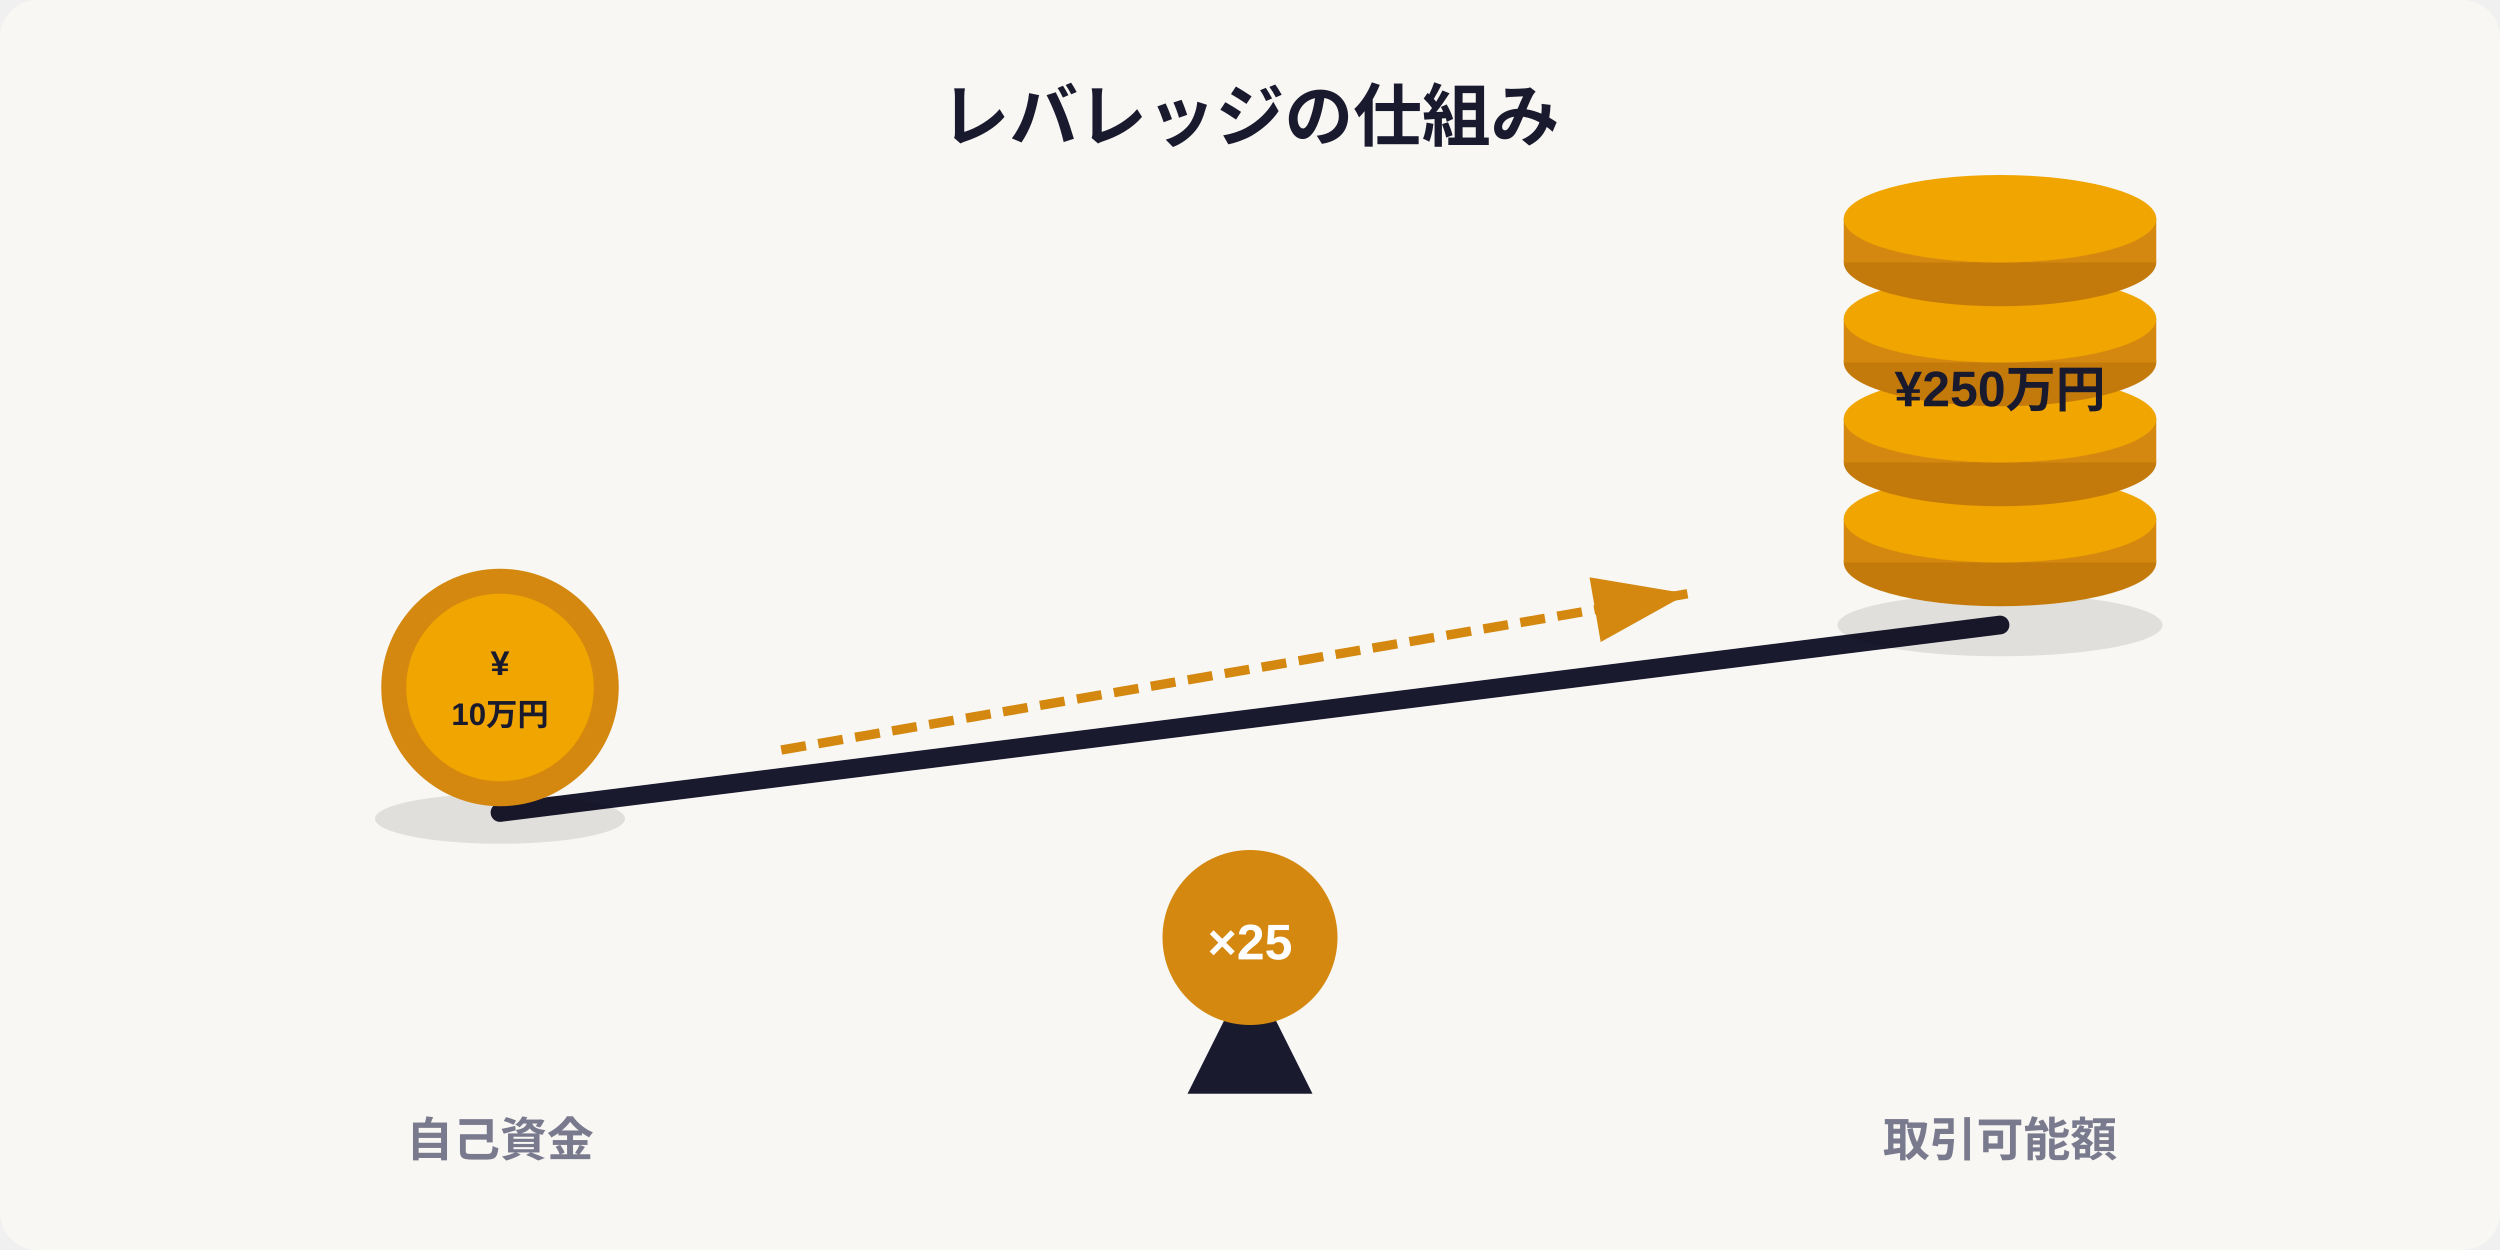
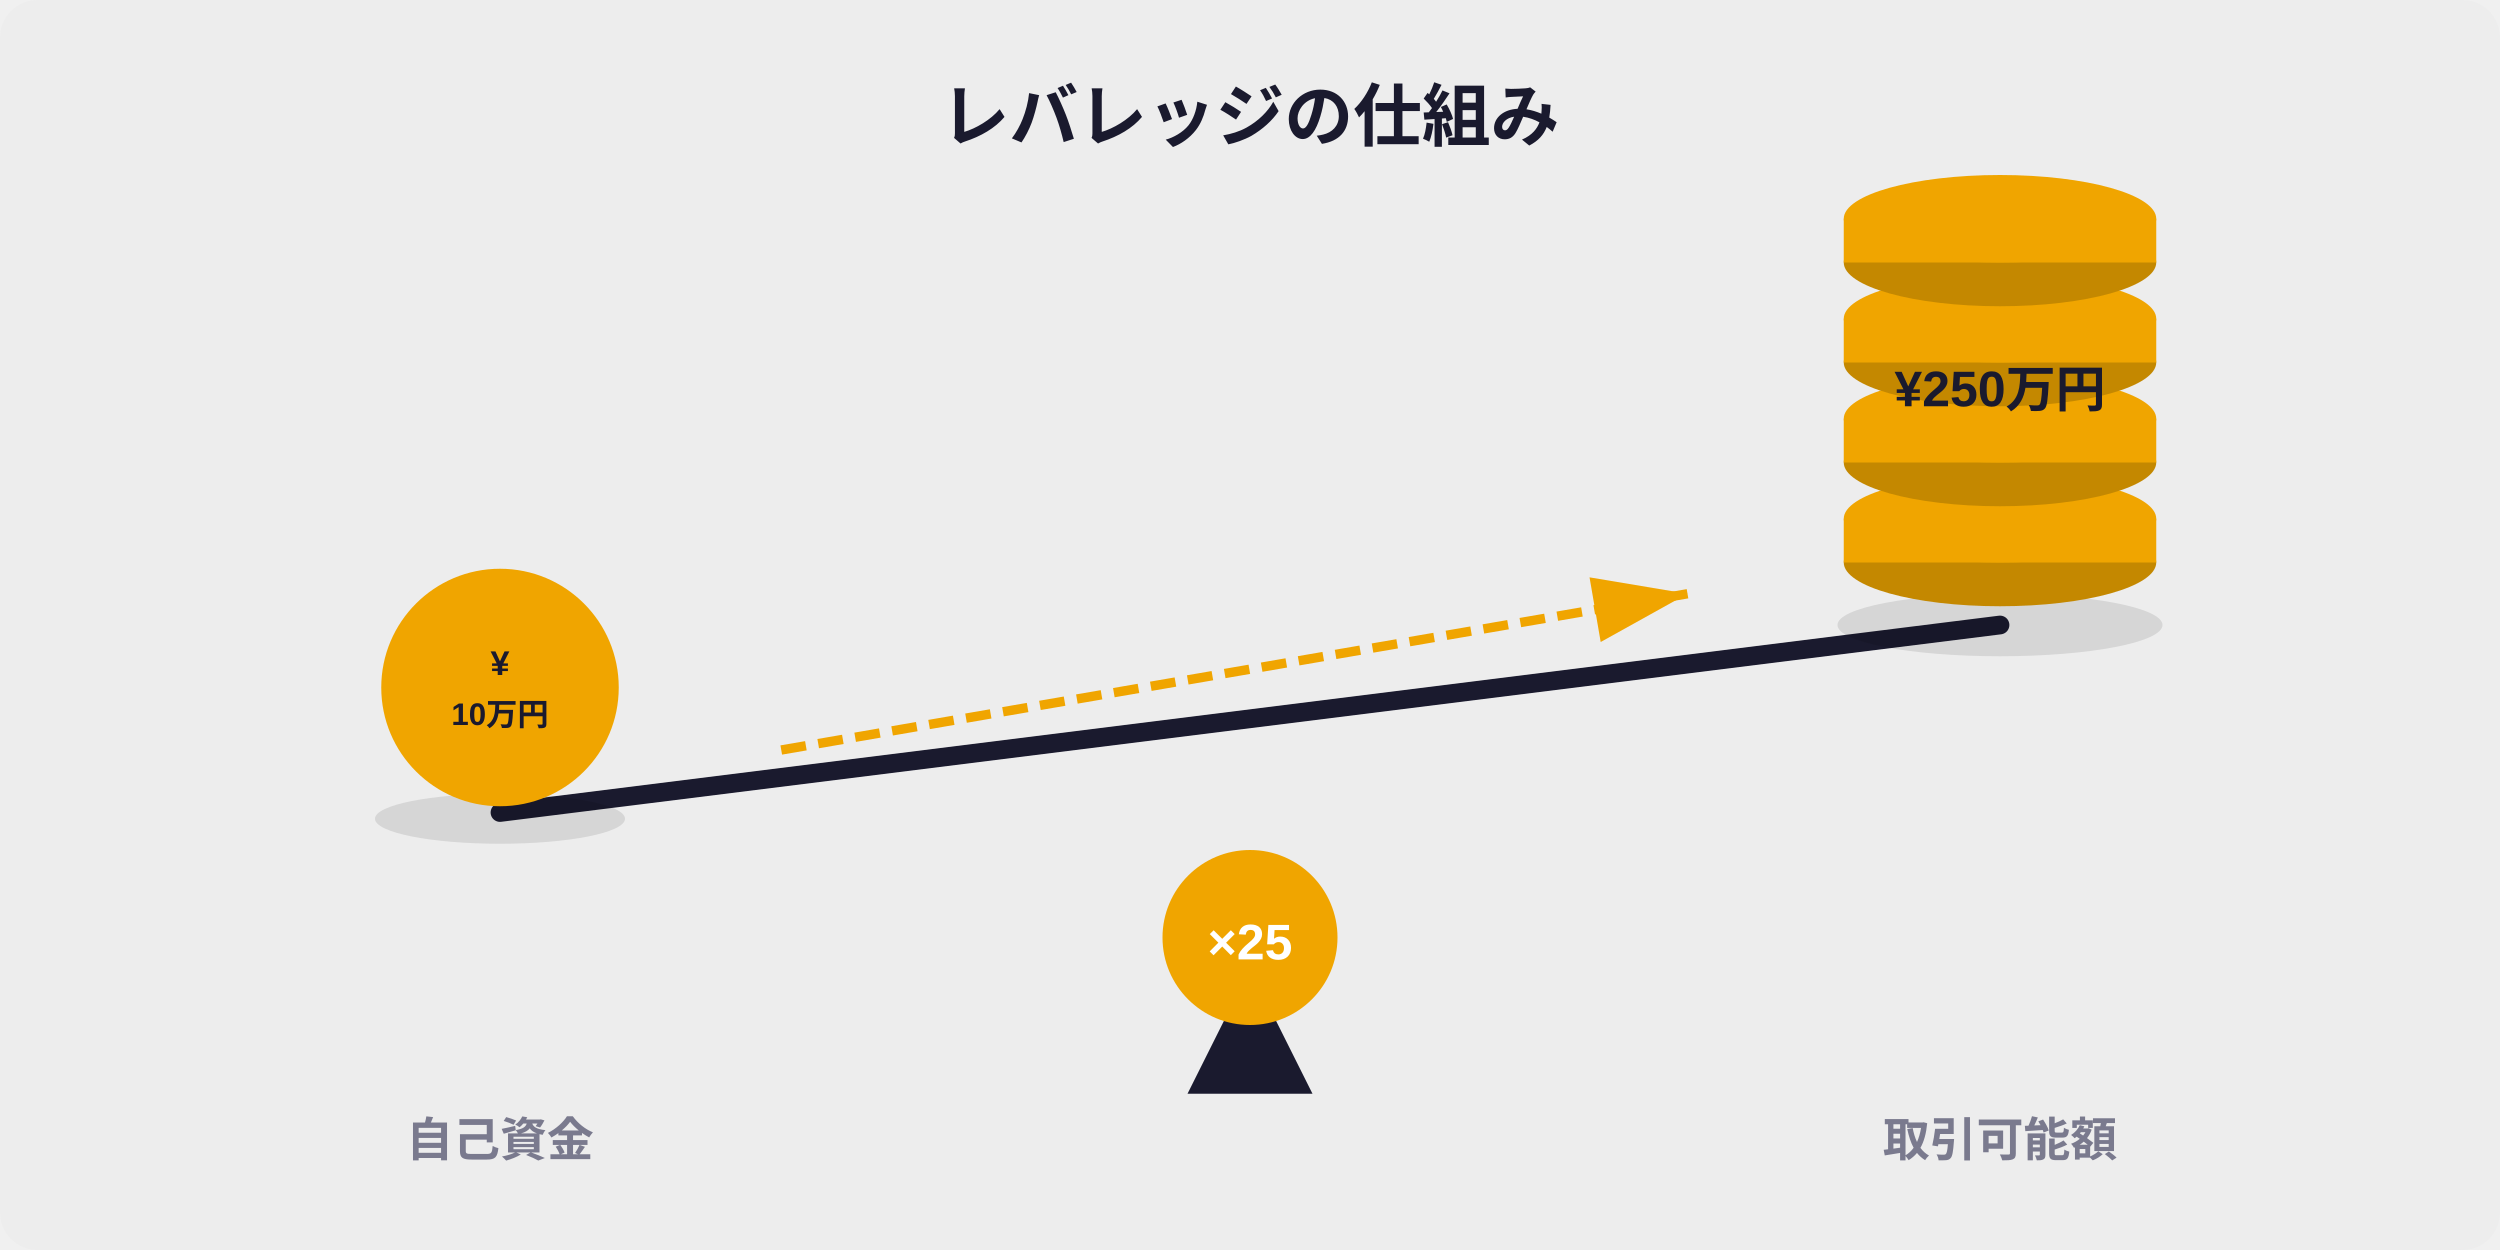
<svg xmlns="http://www.w3.org/2000/svg" viewBox="0 0 800 400" font-family="'Helvetica Neue', Arial, sans-serif">
-   <rect width="800" height="400" fill="#f8f7f4" rx="12" />
+   <rect width="800" height="400" fill="#ededed" rx="12" />
  <text x="400" y="45" text-anchor="middle" font-size="22" font-weight="700" fill="#1a1a2e">レバレッジの仕組み</text>
  <polygon points="400,310 380,350 420,350" fill="#1a1a2e" />
-   <circle cx="400" cy="300" r="28" fill="#d4880f" />
+   <circle cx="400" cy="300" r="28" fill="#f0a500" />
  <text x="400" y="307" text-anchor="middle" font-size="16" font-weight="700" fill="#fff">×25</text>
  <line x1="160" y1="260" x2="640" y2="200" stroke="#1a1a2e" stroke-width="6" stroke-linecap="round" />
  <g transform="translate(160, 180)">
    <ellipse cx="0" cy="82" rx="40" ry="8" fill="rgba(0,0,0,0.1)" />
-     <ellipse cx="0" cy="40" rx="38" ry="38" fill="#d4880f" />
+     <ellipse cx="0" cy="40" rx="38" ry="38" fill="#f0a500" />
    <ellipse cx="0" cy="40" rx="30" ry="30" fill="#f0a500" />
    <text x="0" y="36" text-anchor="middle" font-size="11" font-weight="700" fill="#1a1a2e">¥</text>
    <text x="0" y="52" text-anchor="middle" font-size="10" font-weight="600" fill="#1a1a2e">10万円</text>
  </g>
  <text x="160" y="370" text-anchor="middle" font-size="15" font-weight="600" fill="#7a7a8e">自己資金</text>
  <g transform="translate(640, 70)">
    <ellipse cx="0" cy="130" rx="52" ry="10" fill="rgba(0,0,0,0.1)" />
-     <ellipse cx="0" cy="110" rx="50" ry="14" fill="#c47a0a" />
-     <rect x="-50" y="96" width="100" height="14" fill="#d4880f" />
+     <ellipse cx="0" cy="110" rx="50" ry="14" fill="#c48800" />
+     <rect x="-50" y="96" width="100" height="14" fill="#f0a500" />
    <ellipse cx="0" cy="96" rx="50" ry="14" fill="#f0a500" />
-     <ellipse cx="0" cy="78" rx="50" ry="14" fill="#c47a0a" />
-     <rect x="-50" y="64" width="100" height="14" fill="#d4880f" />
+     <ellipse cx="0" cy="78" rx="50" ry="14" fill="#c48800" />
+     <rect x="-50" y="64" width="100" height="14" fill="#f0a500" />
    <ellipse cx="0" cy="64" rx="50" ry="14" fill="#f0a500" />
-     <ellipse cx="0" cy="46" rx="50" ry="14" fill="#c47a0a" />
-     <rect x="-50" y="32" width="100" height="14" fill="#d4880f" />
+     <ellipse cx="0" cy="46" rx="50" ry="14" fill="#c48800" />
+     <rect x="-50" y="32" width="100" height="14" fill="#f0a500" />
    <ellipse cx="0" cy="32" rx="50" ry="14" fill="#f0a500" />
-     <ellipse cx="0" cy="14" rx="50" ry="14" fill="#c47a0a" />
-     <rect x="-50" y="0" width="100" height="14" fill="#d4880f" />
+     <ellipse cx="0" cy="14" rx="50" ry="14" fill="#c48800" />
+     <rect x="-50" y="0" width="100" height="14" fill="#f0a500" />
    <ellipse cx="0" cy="0" rx="50" ry="14" fill="#f0a500" />
    <text x="0" y="60" text-anchor="middle" font-size="16" font-weight="700" fill="#1a1a2e">¥250万円</text>
  </g>
  <text x="640" y="370" text-anchor="middle" font-size="15" font-weight="600" fill="#7a7a8e">取引可能額</text>
  <defs>
    <marker id="arrowhead" markerWidth="10" markerHeight="7" refX="10" refY="3.5" orient="auto">
-       <polygon points="0 0, 10 3.5, 0 7" fill="#d4880f" />
+       <polygon points="0 0, 10 3.5, 0 7" fill="#f0a500" />
    </marker>
  </defs>
-   <line x1="250" y1="240" x2="540" y2="190" stroke="#d4880f" stroke-width="3" stroke-dasharray="8,4" marker-end="url(#arrowhead)" />
+   <line x1="250" y1="240" x2="540" y2="190" stroke="#f0a500" stroke-width="3" stroke-dasharray="8,4" marker-end="url(#arrowhead)" />
</svg>
